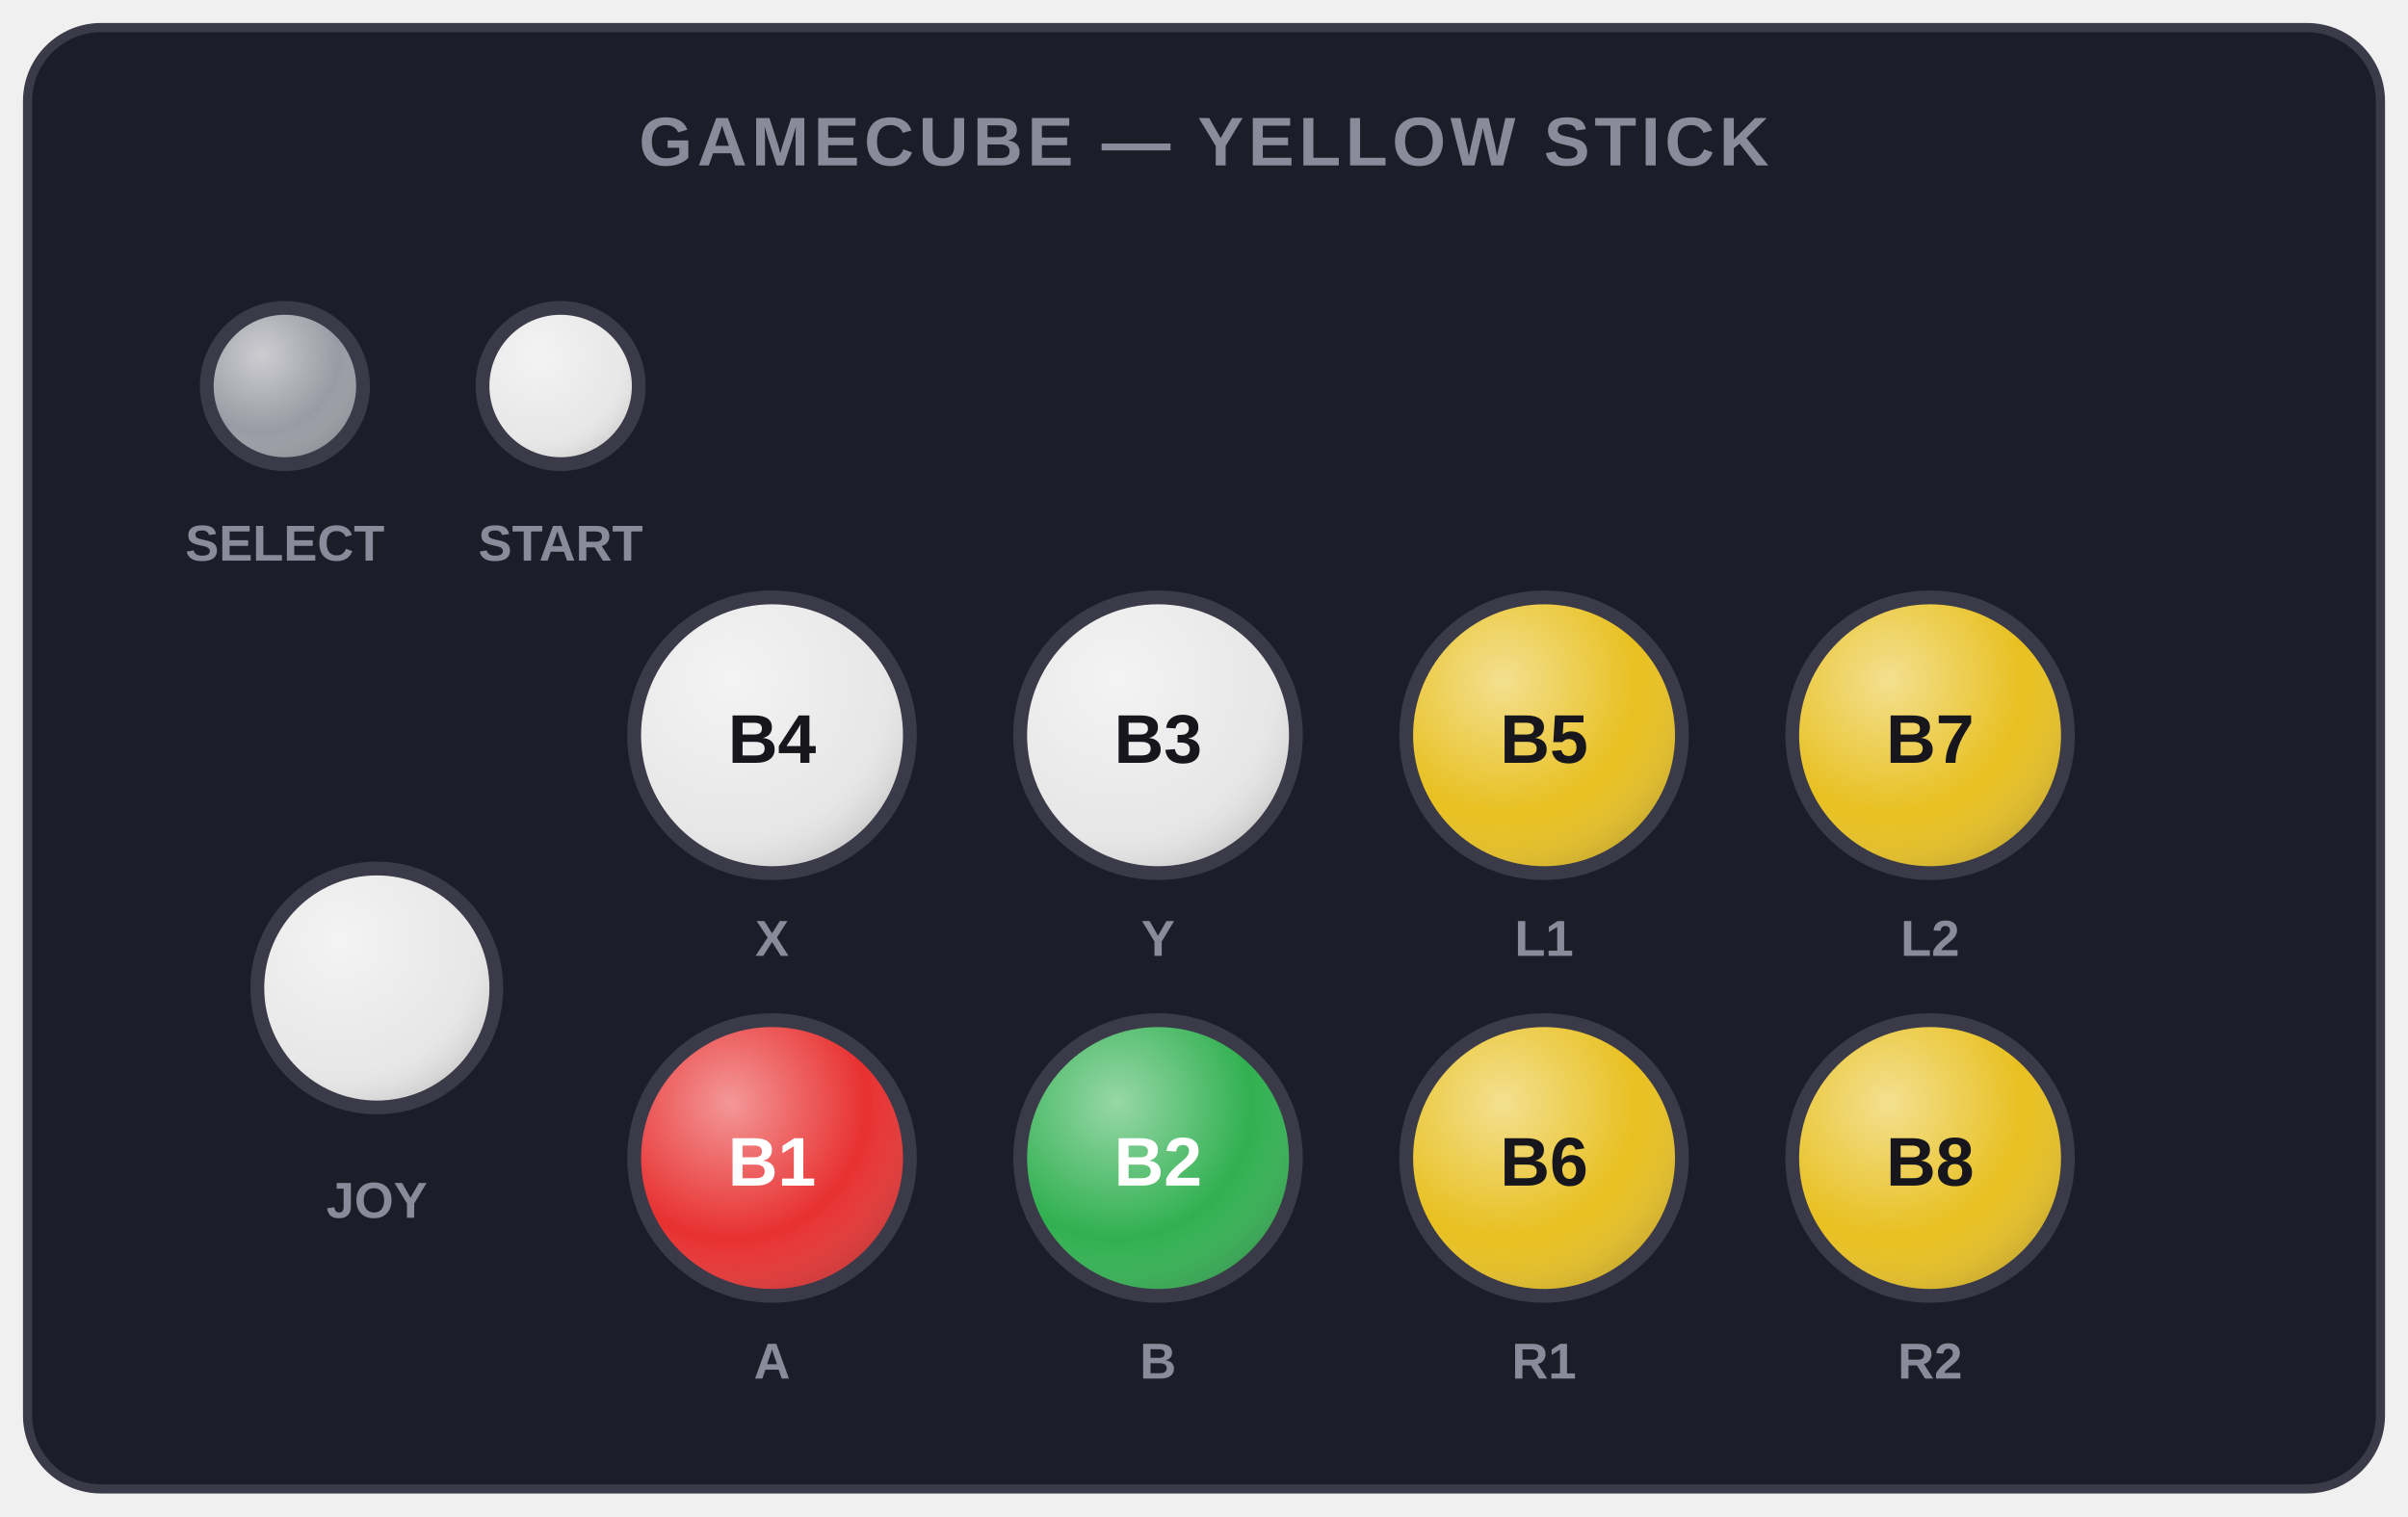
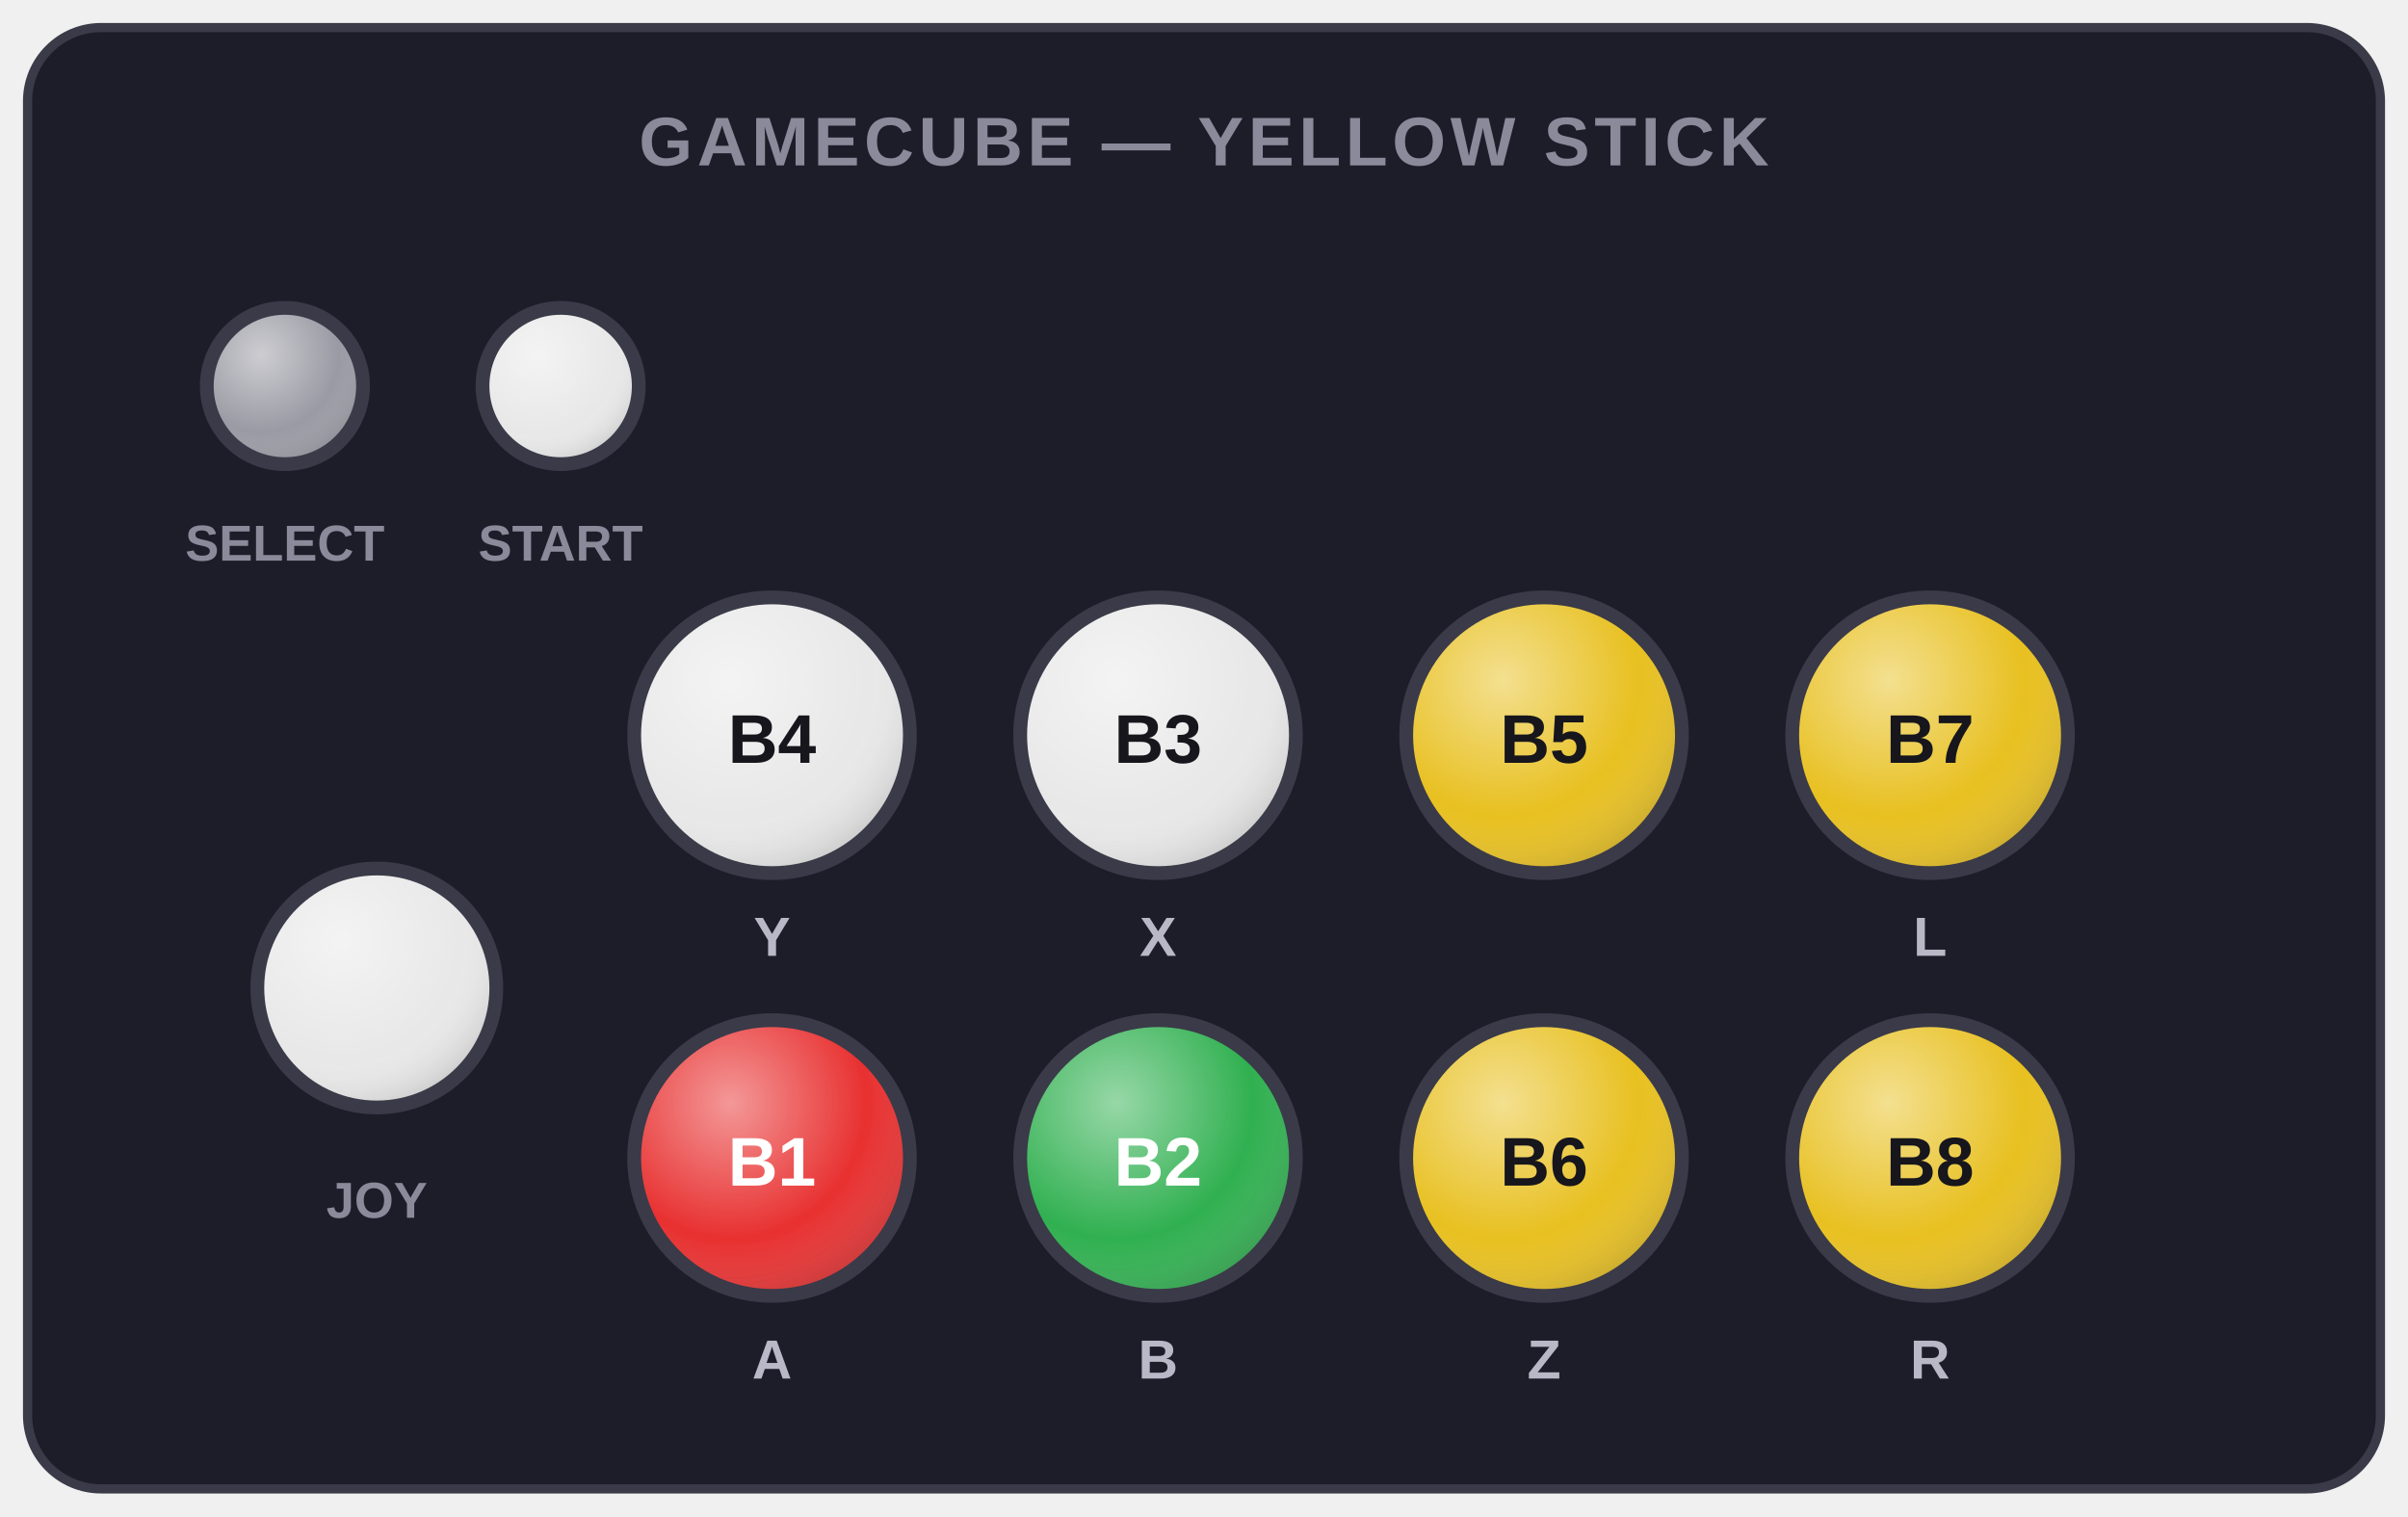
<svg xmlns="http://www.w3.org/2000/svg" viewBox="0 0 524 330" font-family="Segoe UI, Arial, sans-serif">
  <defs>
    <radialGradient id="dome" cx="0.35" cy="0.3" r="0.9">
      <stop offset="0" stop-color="#ffffff" stop-opacity="0.5" />
      <stop offset="0.55" stop-color="#ffffff" stop-opacity="0" />
      <stop offset="1" stop-color="#000000" stop-opacity="0.35" />
    </radialGradient>
  </defs>
  <rect x="6" y="6" width="512" height="318" rx="16" fill="#1d1d2a" stroke="#3a3a48" stroke-width="2" />
  <text x="262" y="36" text-anchor="middle" fill="#8a8a9a" font-size="15" font-weight="bold" letter-spacing="1">GAMECUBE — YELLOW STICK</text>
  <circle cx="62" cy="84" r="17" fill="#9a9aa4" />
  <circle cx="62" cy="84" r="17" fill="url(#dome)" />
  <circle cx="62" cy="84" r="17" fill="none" stroke="#3a3a48" stroke-width="3" />
  <text x="62" y="122" text-anchor="middle" fill="#8a8a9a" font-size="11" font-weight="bold">SELECT</text>
  <circle cx="122" cy="84" r="17" fill="#e8e8e8" />
  <circle cx="122" cy="84" r="17" fill="url(#dome)" />
  <circle cx="122" cy="84" r="17" fill="none" stroke="#3a3a48" stroke-width="3" />
  <text x="122" y="122" text-anchor="middle" fill="#8a8a9a" font-size="11" font-weight="bold">START</text>
  <circle cx="82" cy="215" r="26" fill="#e8e8e8" />
  <circle cx="82" cy="215" r="26" fill="url(#dome)" />
  <circle cx="82" cy="215" r="26" fill="none" stroke="#3a3a48" stroke-width="3" />
  <text x="82" y="265" text-anchor="middle" fill="#8a8a9a" font-size="11" font-weight="bold">JOY</text>
  <circle cx="168" cy="160" r="30" fill="#e8e8e8" />
  <circle cx="168" cy="160" r="30" fill="url(#dome)" />
  <circle cx="168" cy="160" r="30" fill="none" stroke="#3a3a48" stroke-width="3" />
  <text x="168" y="166" text-anchor="middle" fill="#16161c" font-size="15" font-weight="bold">B4</text>
-   <text x="168" y="208" text-anchor="middle" fill="#8a8a9a" font-size="11" font-weight="bold">X</text>
+   <text x="168" y="208" text-anchor="middle" fill="#b8b8c6" font-size="12" font-weight="bold">Y</text>
  <circle cx="252" cy="160" r="30" fill="#e8e8e8" />
  <circle cx="252" cy="160" r="30" fill="url(#dome)" />
  <circle cx="252" cy="160" r="30" fill="none" stroke="#3a3a48" stroke-width="3" />
  <text x="252" y="166" text-anchor="middle" fill="#16161c" font-size="15" font-weight="bold">B3</text>
-   <text x="252" y="208" text-anchor="middle" fill="#8a8a9a" font-size="11" font-weight="bold">Y</text>
+   <text x="252" y="208" text-anchor="middle" fill="#b8b8c6" font-size="12" font-weight="bold">X</text>
  <circle cx="336" cy="160" r="30" fill="#e8c020" />
  <circle cx="336" cy="160" r="30" fill="url(#dome)" />
  <circle cx="336" cy="160" r="30" fill="none" stroke="#3a3a48" stroke-width="3" />
  <text x="336" y="166" text-anchor="middle" fill="#16161c" font-size="15" font-weight="bold">B5</text>
-   <text x="336" y="208" text-anchor="middle" fill="#8a8a9a" font-size="11" font-weight="bold">L1</text>
  <circle cx="420" cy="160" r="30" fill="#e8c020" />
  <circle cx="420" cy="160" r="30" fill="url(#dome)" />
  <circle cx="420" cy="160" r="30" fill="none" stroke="#3a3a48" stroke-width="3" />
  <text x="420" y="166" text-anchor="middle" fill="#16161c" font-size="15" font-weight="bold">B7</text>
-   <text x="420" y="208" text-anchor="middle" fill="#8a8a9a" font-size="11" font-weight="bold">L2</text>
+   <text x="420" y="208" text-anchor="middle" fill="#b8b8c6" font-size="12" font-weight="bold">L</text>
  <circle cx="168" cy="252" r="30" fill="#e83030" />
  <circle cx="168" cy="252" r="30" fill="url(#dome)" />
  <circle cx="168" cy="252" r="30" fill="none" stroke="#3a3a48" stroke-width="3" />
  <text x="168" y="258" text-anchor="middle" fill="#ffffff" font-size="15" font-weight="bold">B1</text>
-   <text x="168" y="300" text-anchor="middle" fill="#8a8a9a" font-size="11" font-weight="bold">A</text>
+   <text x="168" y="300" text-anchor="middle" fill="#b8b8c6" font-size="12" font-weight="bold">A</text>
  <circle cx="252" cy="252" r="30" fill="#30b050" />
  <circle cx="252" cy="252" r="30" fill="url(#dome)" />
  <circle cx="252" cy="252" r="30" fill="none" stroke="#3a3a48" stroke-width="3" />
  <text x="252" y="258" text-anchor="middle" fill="#ffffff" font-size="15" font-weight="bold">B2</text>
-   <text x="252" y="300" text-anchor="middle" fill="#8a8a9a" font-size="11" font-weight="bold">B</text>
+   <text x="252" y="300" text-anchor="middle" fill="#b8b8c6" font-size="12" font-weight="bold">B</text>
  <circle cx="336" cy="252" r="30" fill="#e8c020" />
  <circle cx="336" cy="252" r="30" fill="url(#dome)" />
  <circle cx="336" cy="252" r="30" fill="none" stroke="#3a3a48" stroke-width="3" />
  <text x="336" y="258" text-anchor="middle" fill="#16161c" font-size="15" font-weight="bold">B6</text>
-   <text x="336" y="300" text-anchor="middle" fill="#8a8a9a" font-size="11" font-weight="bold">R1</text>
+   <text x="336" y="300" text-anchor="middle" fill="#b8b8c6" font-size="12" font-weight="bold">Z</text>
  <circle cx="420" cy="252" r="30" fill="#e8c020" />
  <circle cx="420" cy="252" r="30" fill="url(#dome)" />
  <circle cx="420" cy="252" r="30" fill="none" stroke="#3a3a48" stroke-width="3" />
  <text x="420" y="258" text-anchor="middle" fill="#16161c" font-size="15" font-weight="bold">B8</text>
-   <text x="420" y="300" text-anchor="middle" fill="#8a8a9a" font-size="11" font-weight="bold">R2</text>
+   <text x="420" y="300" text-anchor="middle" fill="#b8b8c6" font-size="12" font-weight="bold">R</text>
</svg>
